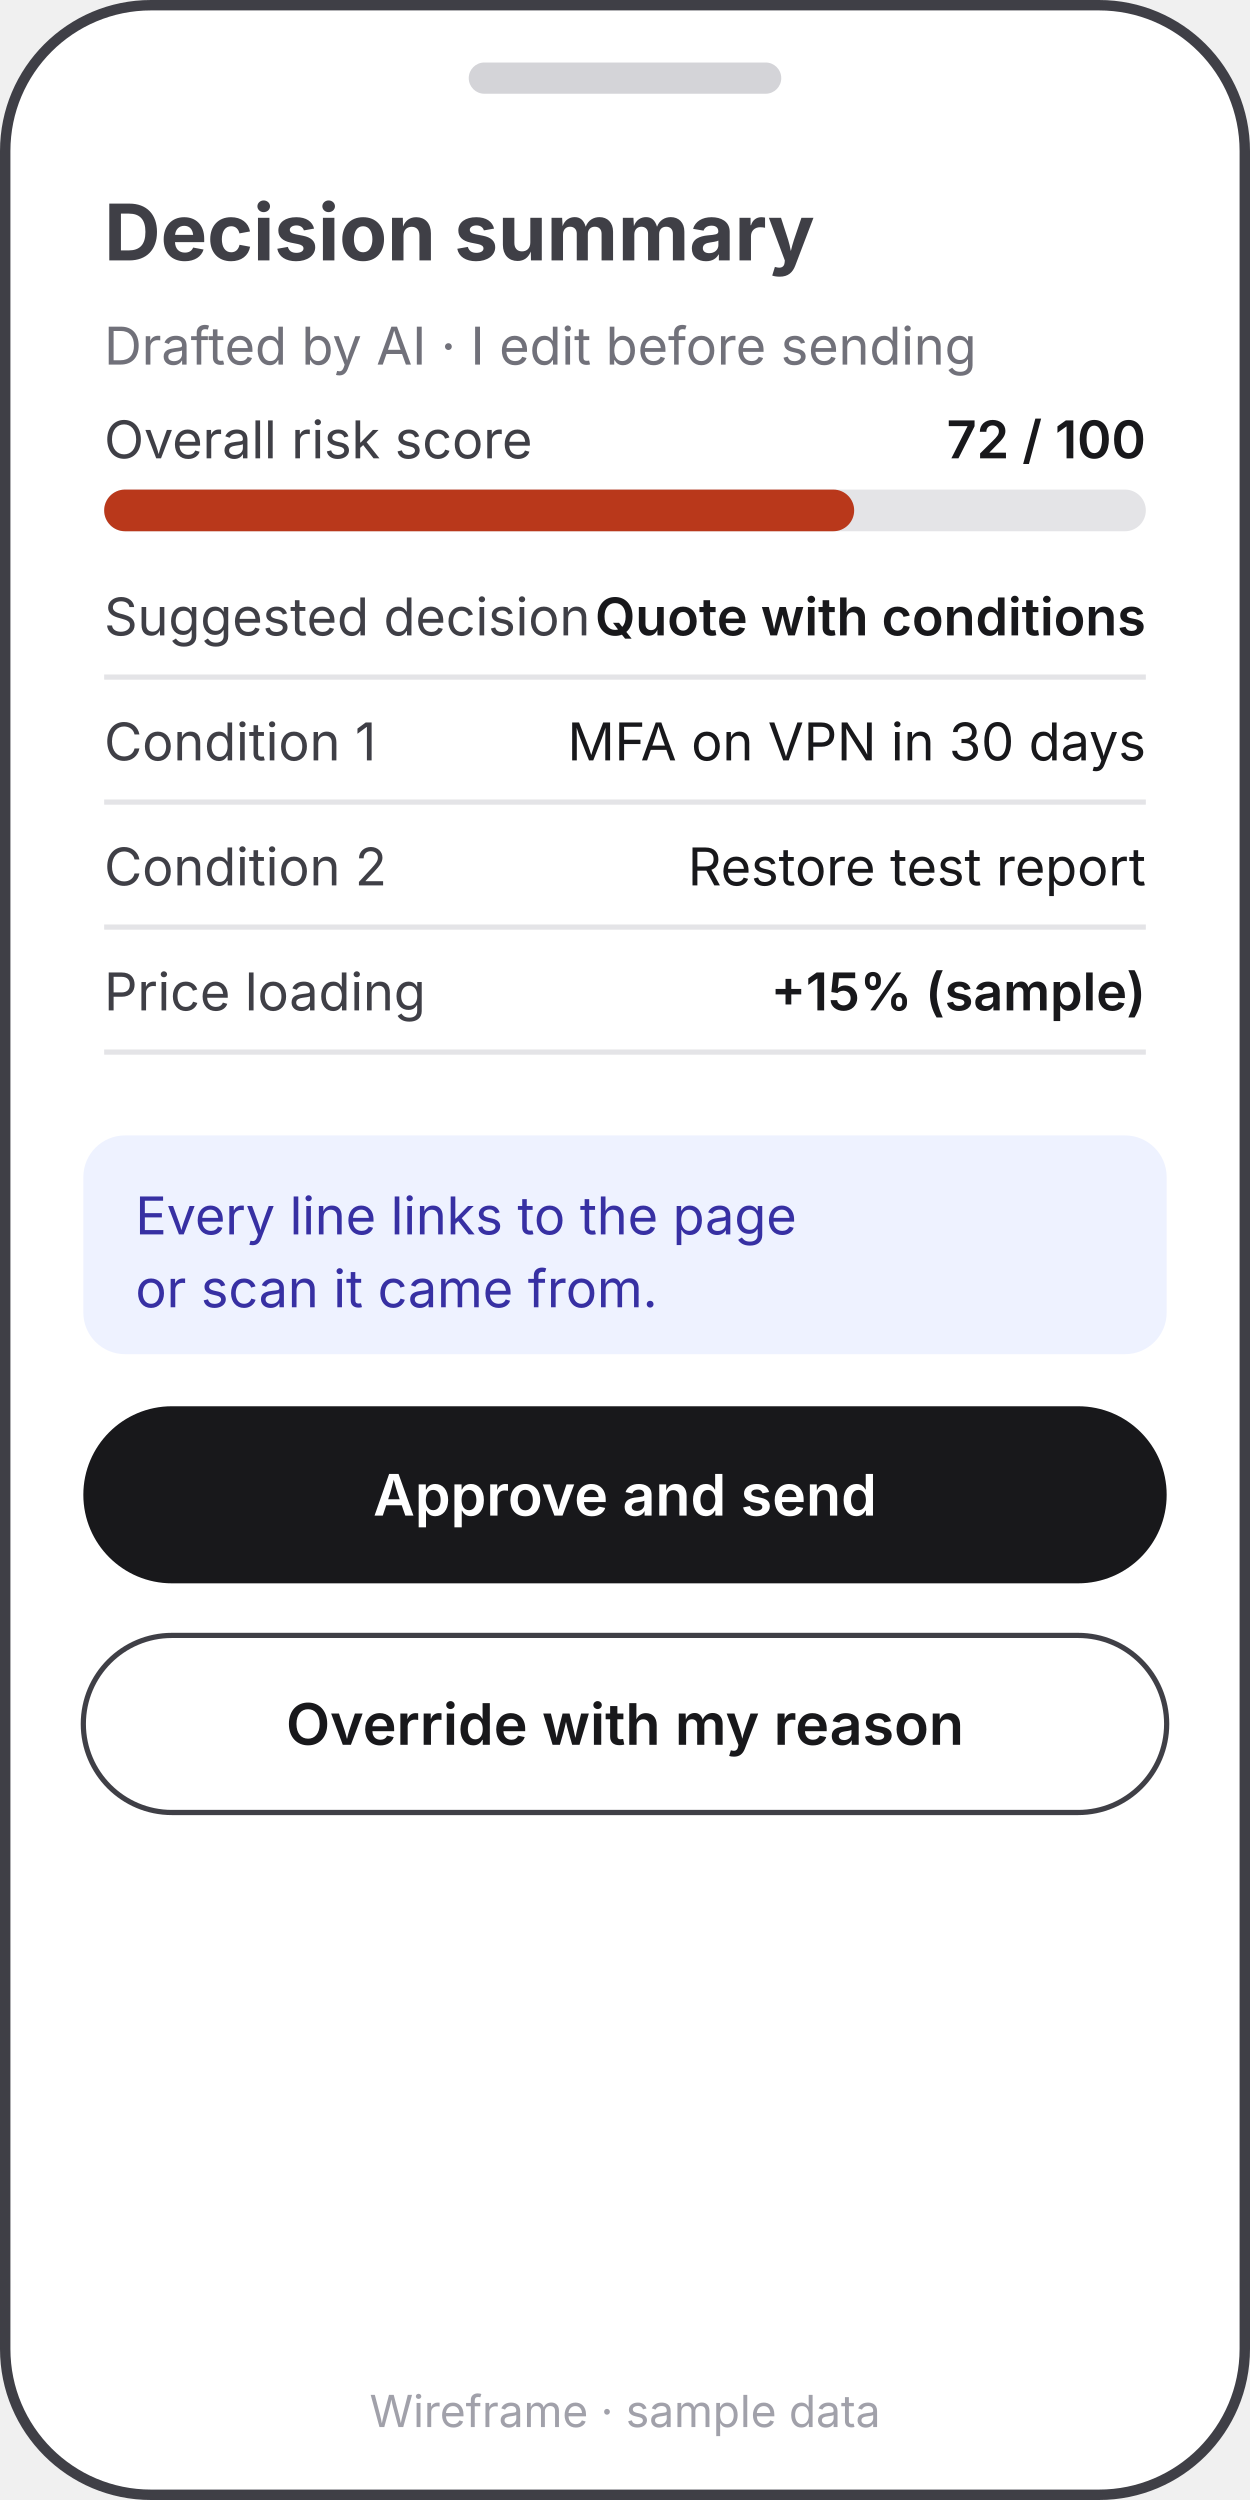
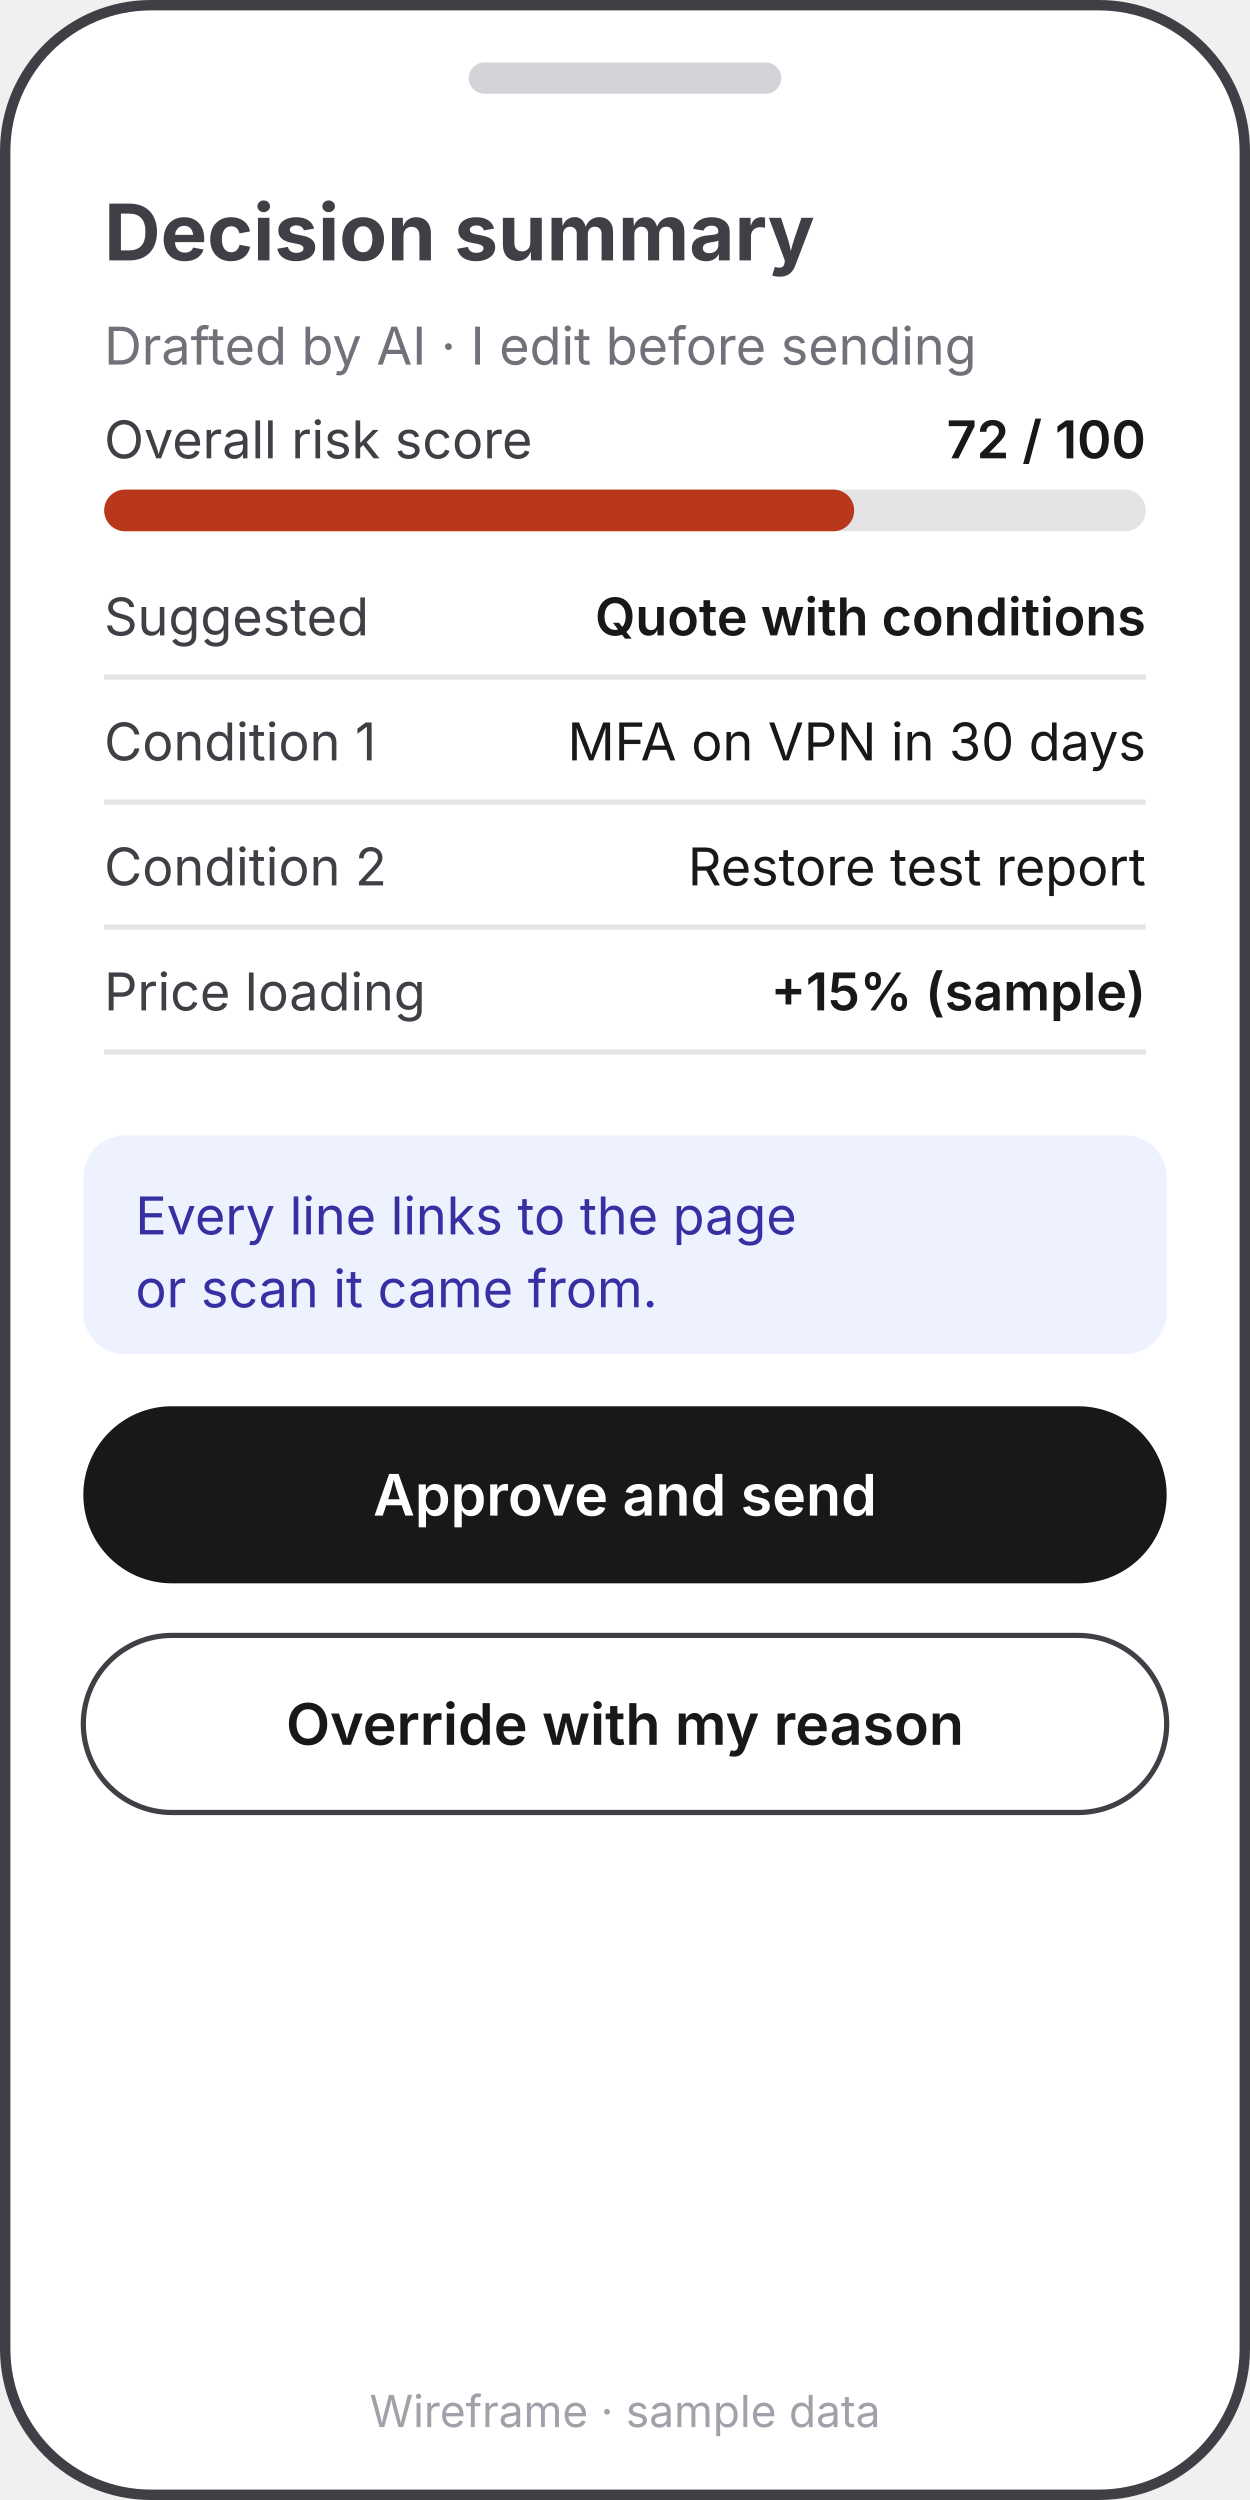
<svg xmlns="http://www.w3.org/2000/svg" viewBox="0 0 240 480" width="240" height="480" font-family="Inter, system-ui, sans-serif">
  <rect x="1" y="1" width="238" height="478" rx="28" fill="#FFFFFF" stroke="#3F3F46" stroke-width="2" />
  <rect x="90" y="12" width="60" height="6" rx="3" fill="#D4D4D8" />
  <text x="20" y="50" font-size="15" font-weight="700" fill="#3F3F46">Decision summary</text>
  <text x="20" y="70" font-size="10" font-weight="400" fill="#71717A">Drafted by AI · I edit before sending</text>
  <text x="20" y="88" font-size="10" font-weight="400" fill="#3F3F46">Overall risk score</text>
  <text x="220" y="88" font-size="10" font-weight="600" fill="#18181B" text-anchor="end">72 / 100</text>
  <rect x="20" y="94" width="200" height="8" rx="4" fill="#E4E4E7" />
  <rect x="20" y="94" width="144.0" height="8" rx="4" fill="#B9381B" />
-   <text x="20" y="122" font-size="10" font-weight="400" fill="#3F3F46">Suggested decision</text>
+   <text x="20" y="122" font-size="10" font-weight="400" fill="#3F3F46">Suggested</text>
  <text x="220" y="122" font-size="10" font-weight="600" fill="#18181B" text-anchor="end">Quote with conditions</text>
  <line x1="20" y1="130" x2="220" y2="130" stroke="#E4E4E7" />
  <text x="20" y="146" font-size="10" font-weight="400" fill="#3F3F46">Condition 1</text>
  <text x="220" y="146" font-size="10" font-weight="400" fill="#18181B" text-anchor="end">MFA on VPN in 30 days</text>
  <line x1="20" y1="154" x2="220" y2="154" stroke="#E4E4E7" />
  <text x="20" y="170" font-size="10" font-weight="400" fill="#3F3F46">Condition 2</text>
  <text x="220" y="170" font-size="10" font-weight="400" fill="#18181B" text-anchor="end">Restore test report</text>
  <line x1="20" y1="178" x2="220" y2="178" stroke="#E4E4E7" />
  <text x="20" y="194" font-size="10" font-weight="400" fill="#3F3F46">Price loading</text>
  <text x="220" y="194" font-size="10" font-weight="600" fill="#18181B" text-anchor="end">+15% (sample)</text>
  <line x1="20" y1="202" x2="220" y2="202" stroke="#E4E4E7" />
  <rect x="16" y="218" width="208" height="42" rx="8" fill="#EEF2FF" />
  <text x="26" y="237" font-size="10" font-weight="400" fill="#3730A3">Every line links to the page</text>
  <text x="26" y="251" font-size="10" font-weight="400" fill="#3730A3">or scan it came from.</text>
  <rect x="16" y="270" width="208" height="34" rx="17" fill="#18181B" />
  <text x="120" y="291" font-size="11" font-weight="600" fill="#FFFFFF" text-anchor="middle">Approve and send</text>
  <rect x="16" y="314" width="208" height="34" rx="17" fill="#FFFFFF" stroke="#3F3F46" />
  <text x="120" y="335" font-size="11" font-weight="600" fill="#18181B" text-anchor="middle">Override with my reason</text>
  <text x="120" y="466" font-size="8.5" font-weight="400" fill="#A1A1AA" text-anchor="middle">Wireframe · sample data</text>
</svg>
